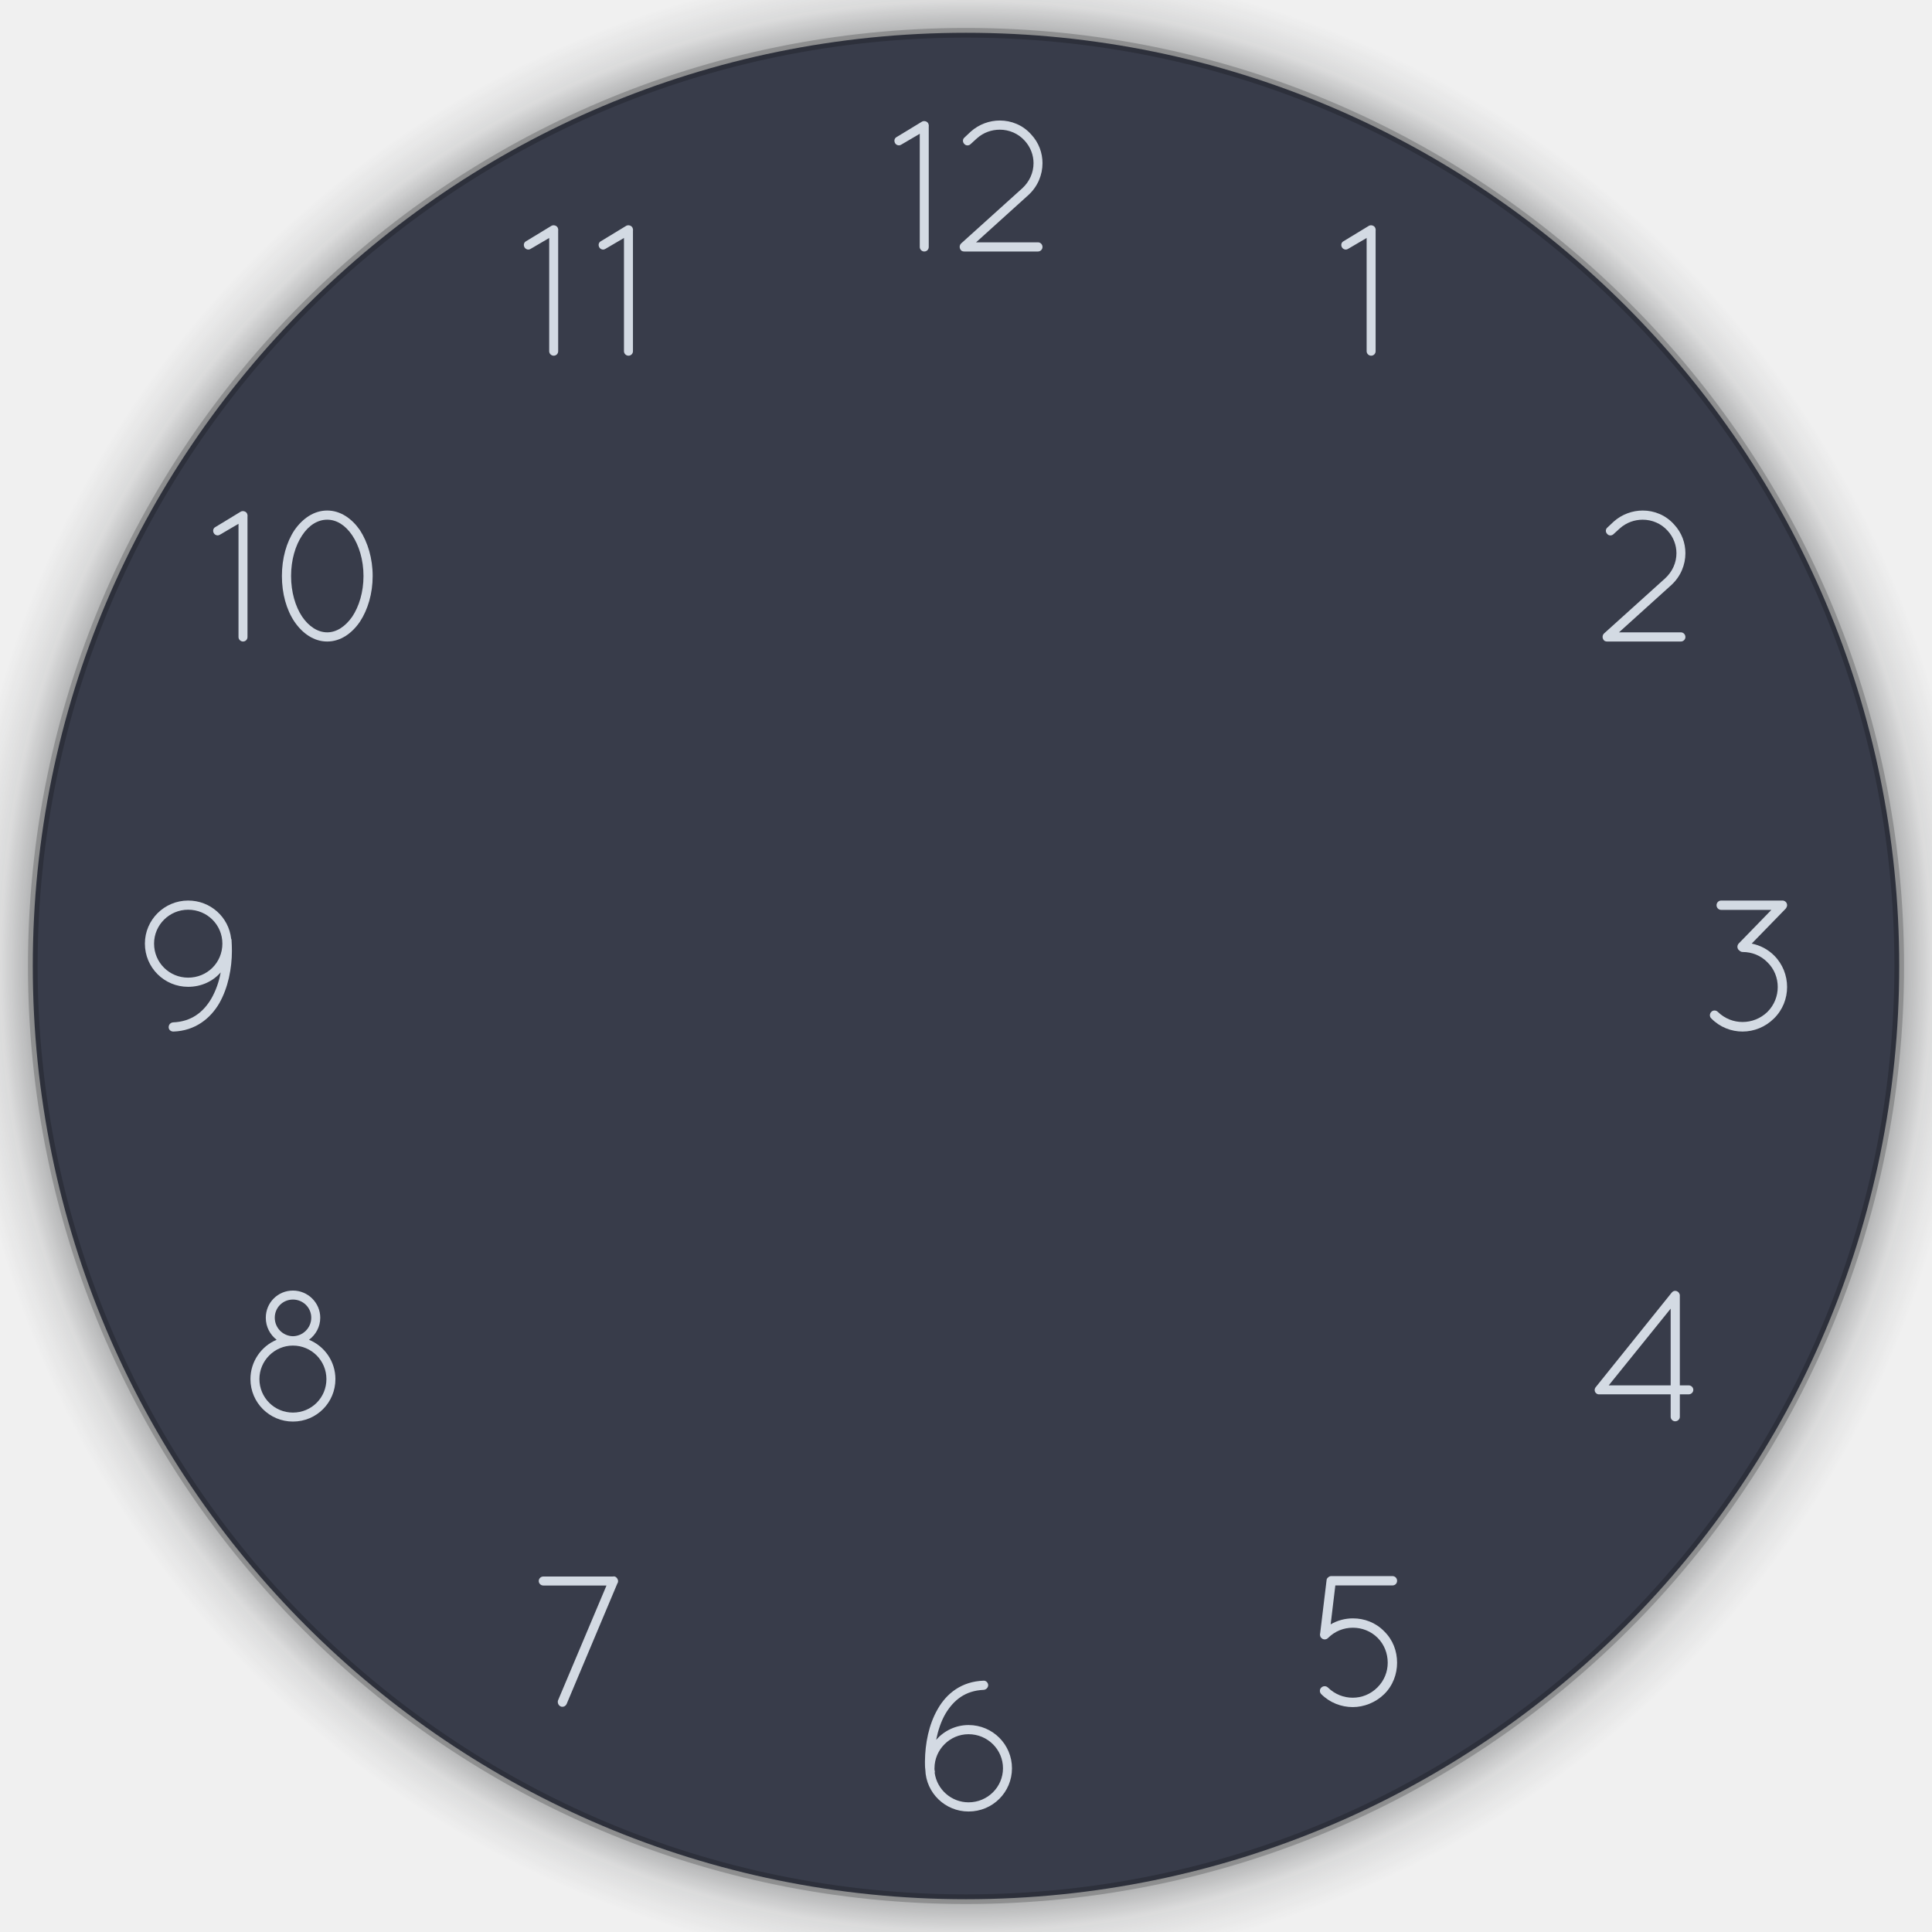
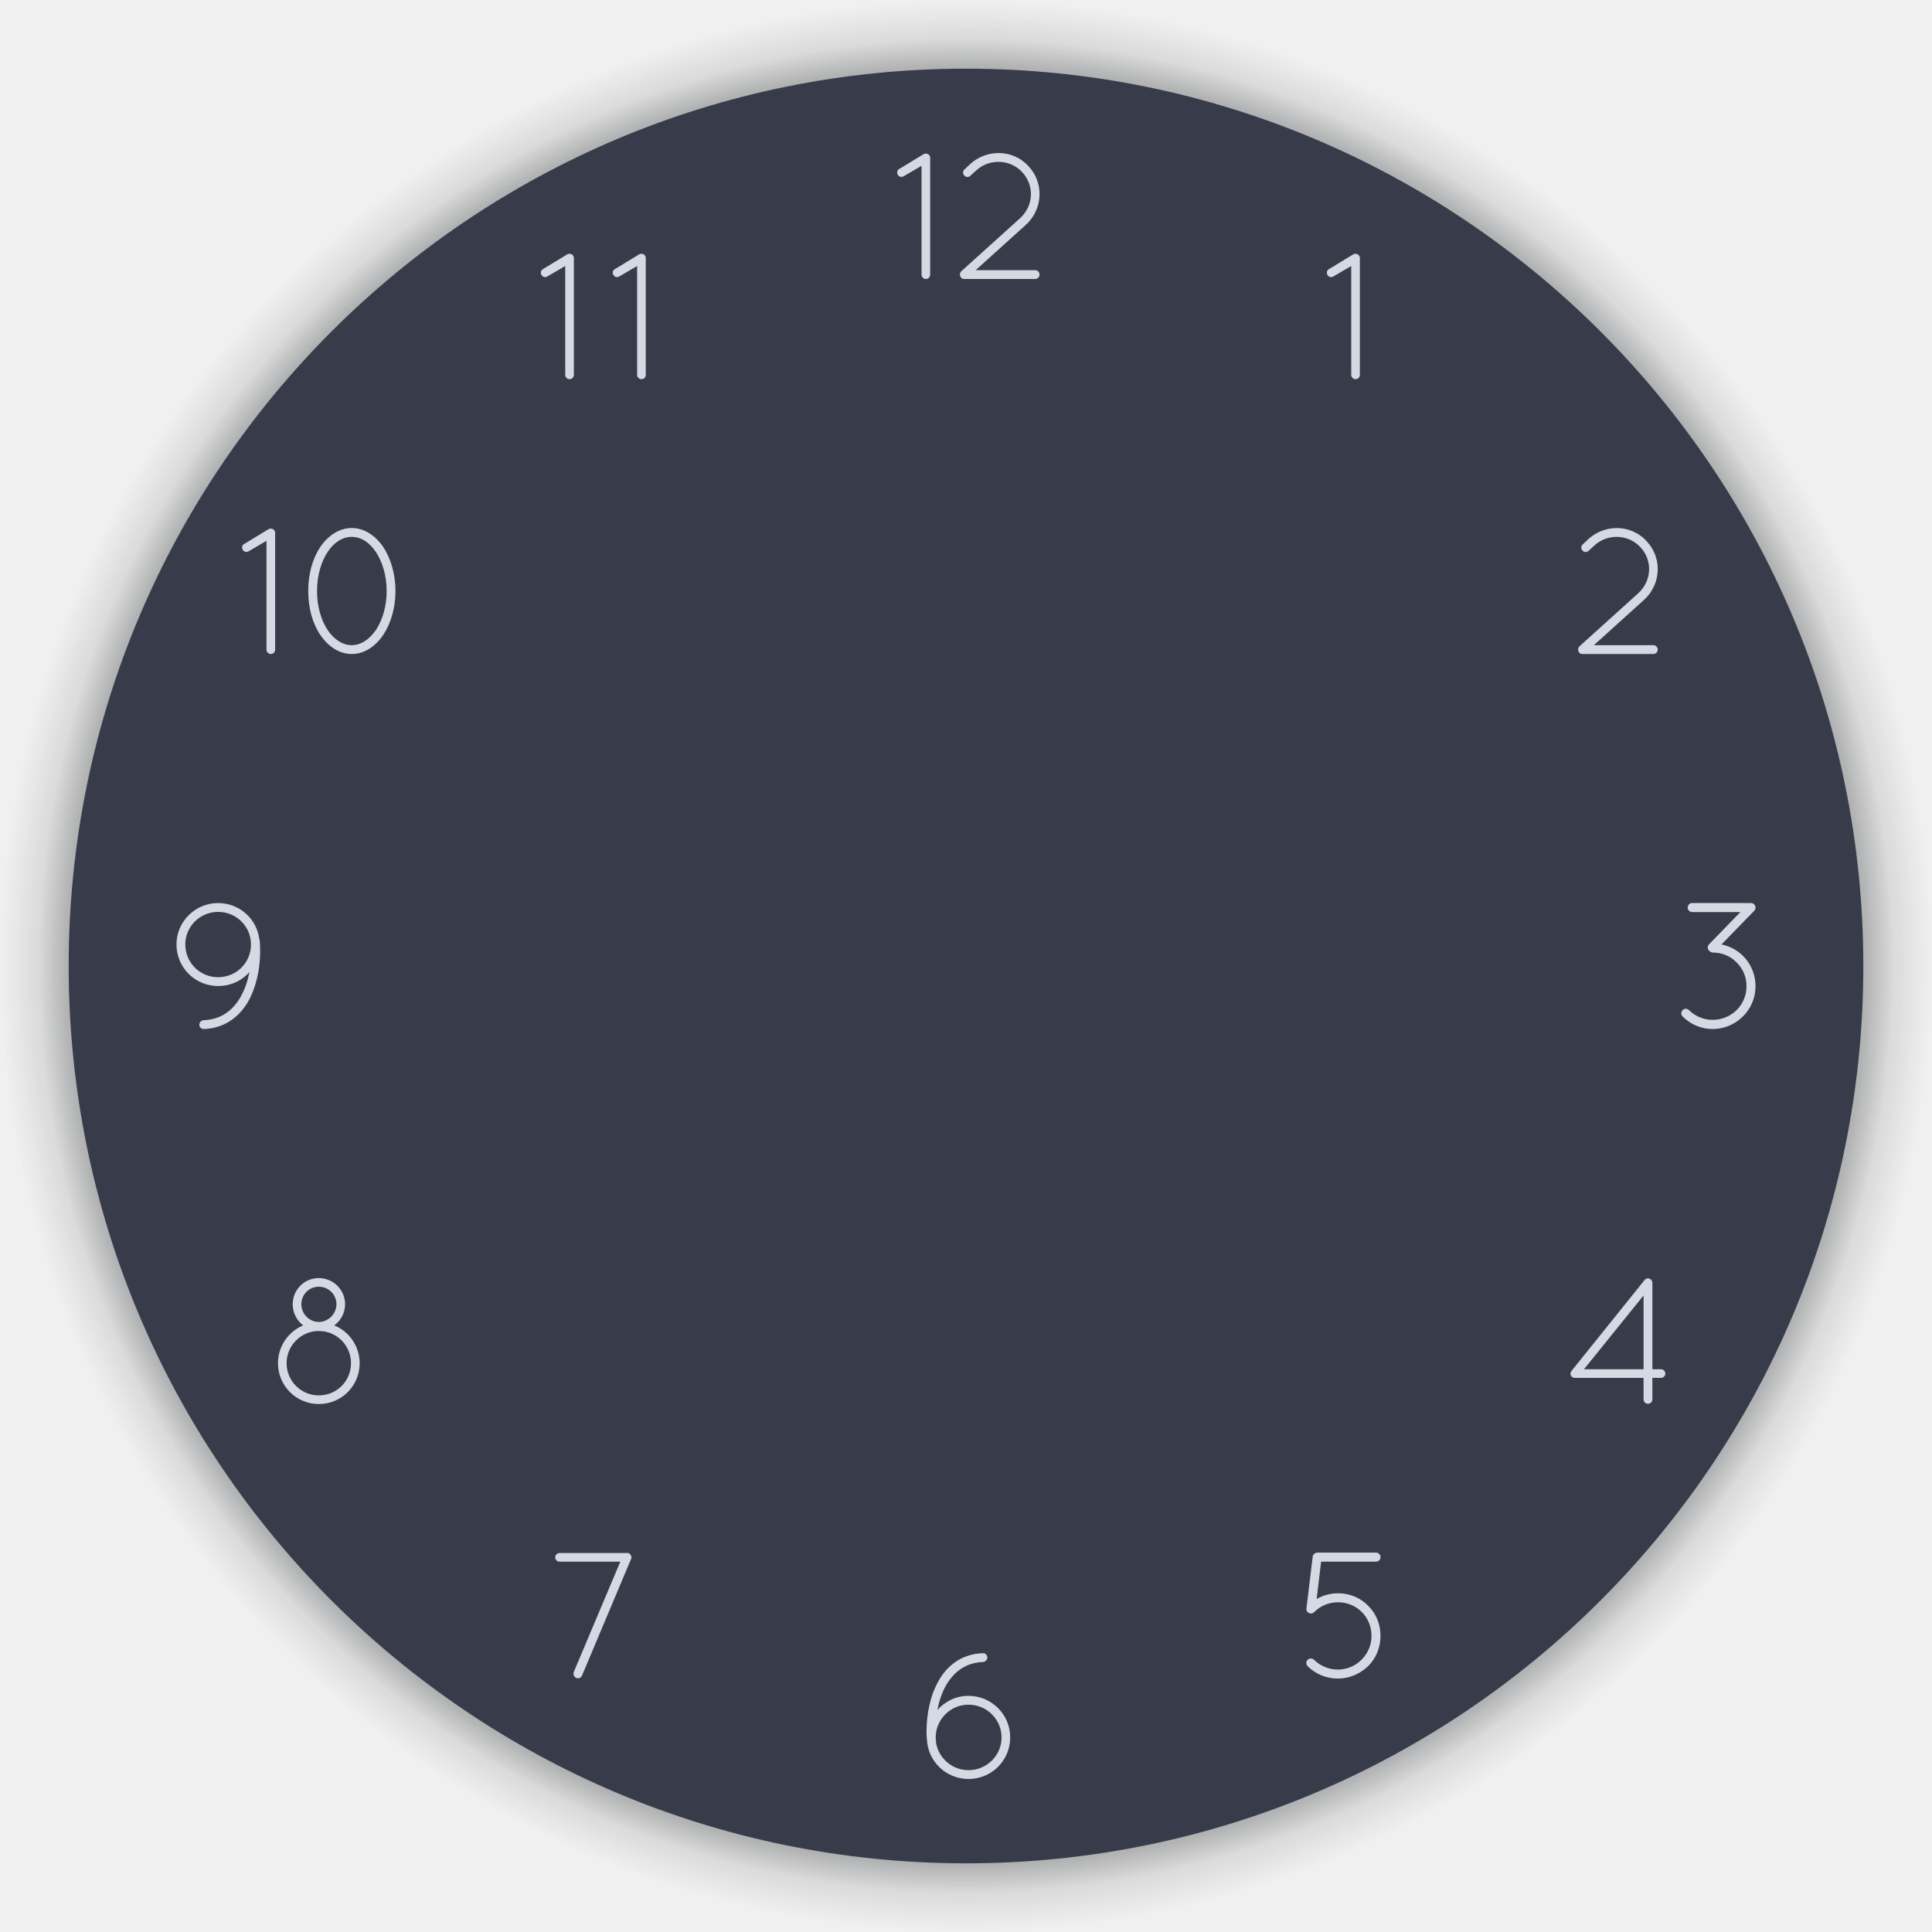
- <svg xmlns="http://www.w3.org/2000/svg" xmlns:xlink="http://www.w3.org/1999/xlink" id="svg2" width="200" height="200" version="1">
+ <svg xmlns="http://www.w3.org/2000/svg" xmlns:xlink="http://www.w3.org/1999/xlink" id="svg2" width="208" height="208" version="1">
  <defs id="defs5">
    <style id="current-color-scheme" type="text/css">
   .ColorScheme-Text { color:#d3dae3; } .ColorScheme-Highlight { color:#5294e2; } .ColorScheme-Background { color:#383c4a; }
  </style>
    <linearGradient id="linearGradient4011">
-       <stop id="stop4013" style="stop-color:#232629;stop-opacity:1;" offset="0" />
-       <stop id="stop4019" style="stop-color:#232629;stop-opacity:0.523;" offset=".9" />
-       <stop id="stop4021" style="stop-color:#232629;stop-opacity:0.107;" offset=".96" />
-       <stop id="stop4015" style="stop-color:#232629;stop-opacity:0;" offset="1" />
+       <stop id="stop4013" offset="0" style="stop-color:#232629;stop-opacity:1" />
+       <stop id="stop4019" offset=".9" style="stop-color:#232629;stop-opacity:0.523" />
+       <stop id="stop4021" offset=".96" style="stop-color:#232629;stop-opacity:0.107" />
+       <stop id="stop4015" offset="1" style="stop-color:#232629;stop-opacity:0" />
    </linearGradient>
    <radialGradient id="radialGradient4671" cx="1255.872" cy="382.729" r="96.606" fx="1255.872" fy="382.729" gradientTransform="matrix(1.076543,0,0,1.076543,-1252,-312.0245)" gradientUnits="userSpaceOnUse" xlink:href="#linearGradient4011" />
  </defs>
-   <g id="ClockFace">
-     <circle id="path4329" style="fill:url(#radialGradient4671);fill-opacity:1;stroke:none" cx="100" cy="100" r="104" />
-     <circle id="path5099" style="opacity:1;fill:currentColor;fill-opacity:1;stroke:none" class="ColorScheme-Background" cx="100" cy="100" r="96.606" />
-     <circle id="path5627" style="fill:none;stroke:#000000;stroke-opacity:0.2" cx="100.001" cy="99.999" r="96.606" />
-     <g id="g4372" style="fill:#ffffff;fill-opacity:1;opacity:1">
-       <path id="path4338" style="font-style:normal;font-variant:normal;font-weight:normal;font-stretch:normal;font-size:medium;line-height:125%;font-family:Quicksand;-inkscape-font-specification:'Quicksand, Normal';text-align:start;letter-spacing:0px;word-spacing:0px;writing-mode:lr-tb;text-anchor:start;opacity:1;fill:currentColor;fill-opacity:1;stroke:none;stroke-width:1px;stroke-linecap:butt;stroke-linejoin:miter;stroke-opacity:1" class="ColorScheme-Text" d="m 166.027,66.274 c 0.077,0.097 0.213,0.136 0.349,0.136 l 0.077,0 7.555,0 c 0.252,0 0.465,-0.213 0.465,-0.465 0,-0.271 -0.213,-0.484 -0.465,-0.484 l -6.412,0 5.424,-4.901 c 0.969,-0.891 1.453,-2.092 1.453,-3.293 0,-1.046 -0.368,-2.112 -1.162,-2.964 -0.872,-0.988 -2.073,-1.453 -3.255,-1.453 -1.066,0 -2.15,0.387 -3.003,1.143 l -0.659,0.62 c -0.194,0.155 -0.213,0.465 -0.019,0.659 0.155,0.194 0.465,0.213 0.659,0.019 l 0.659,-0.601 c 0.678,-0.601 1.511,-0.891 2.364,-0.891 0.949,0 1.899,0.387 2.577,1.143 0.601,0.659 0.911,1.492 0.911,2.325 0,0.969 -0.407,1.899 -1.162,2.596 l -6.335,5.715 c -0.194,0.194 -0.194,0.484 -0.019,0.697 z" />
-       <path id="path4340" style="font-style:normal;font-variant:normal;font-weight:normal;font-stretch:normal;font-size:medium;line-height:125%;font-family:Quicksand;-inkscape-font-specification:'Quicksand, Normal';text-align:start;letter-spacing:0px;word-spacing:0px;writing-mode:lr-tb;text-anchor:start;opacity:1;fill:currentColor;fill-opacity:1;stroke:none;stroke-width:1px;stroke-linecap:butt;stroke-linejoin:miter;stroke-opacity:1" class="ColorScheme-Text" d="m 184.942,93.921 c 0.039,-0.058 0.058,-0.136 0.058,-0.213 0,-0.271 -0.213,-0.484 -0.484,-0.484 l -6.335,0 c -0.271,0 -0.484,0.213 -0.484,0.484 0,0.271 0.213,0.484 0.484,0.484 l 5.192,0 -3.371,3.468 c -0.194,0.194 -0.194,0.504 0,0.697 0,0 0.019,0 0.019,0 0.097,0.116 0.232,0.194 0.387,0.194 0.93,0 1.86,0.349 2.557,1.066 0.717,0.697 1.066,1.627 1.066,2.557 0,0.93 -0.349,1.86 -1.066,2.577 -0.717,0.697 -1.647,1.046 -2.577,1.046 -0.93,0 -1.84,-0.349 -2.557,-1.046 -0.194,-0.194 -0.504,-0.194 -0.678,0 -0.194,0.194 -0.194,0.504 0,0.678 0.891,0.911 2.073,1.356 3.235,1.356 0,0 0,0 0,0 1.182,0 2.363,-0.465 3.255,-1.356 0.911,-0.891 1.356,-2.073 1.356,-3.255 0,-1.182 -0.446,-2.364 -1.337,-3.255 -0.659,-0.659 -1.472,-1.066 -2.325,-1.24 l 3.507,-3.603 c 0.039,-0.039 0.077,-0.097 0.097,-0.155 z" />
-       <path id="path4342" style="font-style:normal;font-variant:normal;font-weight:normal;font-stretch:normal;font-size:medium;line-height:125%;font-family:Quicksand;-inkscape-font-specification:'Quicksand, Normal';text-align:start;letter-spacing:0px;word-spacing:0px;writing-mode:lr-tb;text-anchor:start;opacity:1;fill:currentColor;fill-opacity:1;stroke:none;stroke-width:1px;stroke-linecap:butt;stroke-linejoin:miter;stroke-opacity:1" class="ColorScheme-Text" d="m 172.947,146.667 c 0,0.252 0.213,0.465 0.465,0.465 0.271,0 0.484,-0.213 0.484,-0.465 l 0,-2.325 0.911,0 c 0.271,0 0.484,-0.213 0.484,-0.465 0,-0.252 -0.213,-0.465 -0.484,-0.465 l -0.911,0 0,-9.299 0,-0.058 c 0,-0.019 -0.019,-0.039 -0.019,-0.077 -0.039,-0.077 -0.077,-0.174 -0.155,-0.232 -0.213,-0.174 -0.484,-0.155 -0.659,0.058 l -0.019,0.019 -7.846,9.764 c -0.174,0.194 -0.155,0.504 0.058,0.659 0.077,0.077 0.194,0.097 0.291,0.097 l 0.039,0 0.019,0 7.342,0 0,2.325 z m -6.412,-3.255 6.412,-7.943 0,7.943 -6.412,0 z" />
-       <path id="path4344" style="font-style:normal;font-variant:normal;font-weight:normal;font-stretch:normal;font-size:medium;line-height:125%;font-family:Quicksand;-inkscape-font-specification:'Quicksand, Normal';text-align:start;letter-spacing:0px;word-spacing:0px;writing-mode:lr-tb;text-anchor:start;opacity:1;fill:currentColor;fill-opacity:1;stroke:none;stroke-width:1px;stroke-linecap:butt;stroke-linejoin:miter;stroke-opacity:1" class="ColorScheme-Text" d="m 140.034,176.717 c 1.162,0 2.363,-0.465 3.255,-1.337 0.911,-0.891 1.337,-2.092 1.337,-3.255 0,-1.201 -0.426,-2.364 -1.337,-3.255 -0.891,-0.911 -2.054,-1.337 -3.235,-1.337 -0.814,0 -1.608,0.213 -2.305,0.62 l 0.484,-4.03 5.909,0 c 0.271,0 0.484,-0.194 0.484,-0.484 0,-0.271 -0.213,-0.484 -0.484,-0.484 l -6.316,0 c -0.116,0 -0.232,0.039 -0.31,0.116 -0.116,0.077 -0.194,0.194 -0.194,0.349 l -0.659,5.463 c 0,0.039 -0.019,0.077 -0.019,0.097 0,0.058 0,0.116 0.019,0.155 0,0.019 0,0.039 0.019,0.058 l 0,0.019 c 0.019,0.058 0.058,0.116 0.116,0.155 0.174,0.194 0.484,0.194 0.678,0 0.717,-0.717 1.627,-1.066 2.577,-1.066 0.93,0 1.86,0.349 2.557,1.046 0.697,0.697 1.046,1.627 1.046,2.577 0,0.93 -0.349,1.84 -1.066,2.557 -0.717,0.717 -1.627,1.066 -2.557,1.066 -0.93,0 -1.84,-0.349 -2.557,-1.046 -0.194,-0.194 -0.504,-0.194 -0.697,0 -0.194,0.174 -0.194,0.484 0,0.678 0.891,0.891 2.073,1.337 3.255,1.337 z" />
-       <path id="path4346" style="font-style:normal;font-variant:normal;font-weight:normal;font-stretch:normal;font-size:medium;line-height:125%;font-family:Quicksand;-inkscape-font-specification:'Quicksand, Normal';text-align:start;letter-spacing:0px;word-spacing:0px;writing-mode:lr-tb;text-anchor:start;opacity:1;fill:currentColor;fill-opacity:1;stroke:none;stroke-width:1px;stroke-linecap:butt;stroke-linejoin:miter;stroke-opacity:1" class="ColorScheme-Text" d="m 95.75,182.315 c 0,0.31 0,0.601 0.039,0.891 0.077,2.402 2.054,4.32 4.475,4.32 2.499,0 4.495,-1.995 4.495,-4.475 0,-2.46 -1.995,-4.475 -4.495,-4.475 -1.337,0 -2.538,0.601 -3.352,1.53 0.194,-0.969 0.504,-1.918 0.969,-2.712 0.852,-1.414 2.054,-2.383 3.952,-2.46 0.252,-0.019 0.465,-0.232 0.465,-0.504 -0.019,-0.252 -0.232,-0.465 -0.484,-0.446 -2.247,0.077 -3.816,1.298 -4.746,2.945 -0.93,1.608 -1.298,3.584 -1.317,5.386 z m 0.988,0.736 c 0,-1.937 1.589,-3.526 3.526,-3.526 1.976,0 3.565,1.589 3.565,3.526 0,1.937 -1.589,3.526 -3.565,3.526 -1.782,0 -3.274,-1.337 -3.507,-3.061 0.019,-0.039 0.019,-0.078 0.019,-0.136 -0.019,-0.078 -0.039,-0.155 -0.039,-0.252 l 0,-0.077 z" />
-       <path id="path4348" style="font-style:normal;font-variant:normal;font-weight:normal;font-stretch:normal;font-size:medium;line-height:125%;font-family:Quicksand;-inkscape-font-specification:'Quicksand, Normal';text-align:start;letter-spacing:0px;word-spacing:0px;writing-mode:lr-tb;text-anchor:start;opacity:1;fill:currentColor;fill-opacity:1;stroke:none;stroke-width:1px;stroke-linecap:butt;stroke-linejoin:miter;stroke-opacity:1" class="ColorScheme-Text" d="m 58.039,176.646 c 0.077,0.039 0.116,0.039 0.194,0.039 0.174,0 0.349,-0.116 0.426,-0.291 l 5.25,-12.476 c 0.058,-0.077 0.077,-0.155 0.077,-0.252 0,-0.058 -0.019,-0.097 -0.039,-0.155 -0.039,-0.116 -0.136,-0.232 -0.252,-0.291 -0.097,-0.039 -0.194,-0.039 -0.291,-0.019 l -7.168,0 c -0.252,0 -0.465,0.213 -0.465,0.465 0,0.252 0.213,0.465 0.465,0.465 l 6.548,0 -5.018,11.895 c -0.077,0.233 0.039,0.523 0.271,0.62 z" />
-       <path id="path4350" style="font-style:normal;font-variant:normal;font-weight:normal;font-stretch:normal;font-size:medium;line-height:125%;font-family:Quicksand;-inkscape-font-specification:'Quicksand, Normal';text-align:start;letter-spacing:0px;word-spacing:0px;writing-mode:lr-tb;text-anchor:start;opacity:1;fill:currentColor;fill-opacity:1;stroke:none;stroke-width:1px;stroke-linecap:butt;stroke-linejoin:miter;stroke-opacity:1" class="ColorScheme-Text" d="m 27.514,136.408 c 0,0.949 0.446,1.763 1.124,2.286 -1.589,0.659 -2.712,2.247 -2.712,4.068 0,2.441 1.976,4.398 4.398,4.398 2.441,0 4.398,-1.957 4.398,-4.398 0,-1.821 -1.124,-3.41 -2.732,-4.068 0.697,-0.523 1.162,-1.337 1.162,-2.286 0,-1.55 -1.279,-2.809 -2.828,-2.809 -1.569,0 -2.809,1.259 -2.809,2.809 z m -0.659,6.354 c 0,-1.899 1.55,-3.468 3.468,-3.468 1.937,0 3.468,1.569 3.468,3.468 0,1.918 -1.53,3.468 -3.468,3.468 -1.918,0 -3.468,-1.55 -3.468,-3.468 z m 1.589,-6.354 c 0,-1.046 0.833,-1.879 1.879,-1.879 1.046,0 1.899,0.833 1.899,1.879 0,1.046 -0.852,1.899 -1.899,1.918 -1.046,-0.019 -1.879,-0.872 -1.879,-1.918 z" />
-       <path id="path4352" style="font-style:normal;font-variant:normal;font-weight:normal;font-stretch:normal;font-size:medium;line-height:125%;font-family:Quicksand;-inkscape-font-specification:'Quicksand, Normal';text-align:start;letter-spacing:0px;word-spacing:0px;writing-mode:lr-tb;text-anchor:start;opacity:1;fill:currentColor;fill-opacity:1;stroke:none;stroke-width:1px;stroke-linecap:butt;stroke-linejoin:miter;stroke-opacity:1" class="ColorScheme-Text" d="m 15,97.68 c 0,2.499 2.015,4.475 4.475,4.475 1.356,0 2.557,-0.562 3.371,-1.492 -0.174,0.969 -0.504,1.899 -0.969,2.712 -0.833,1.414 -2.073,2.383 -3.952,2.46 -0.271,0.019 -0.465,0.232 -0.465,0.504 0,0.252 0.213,0.446 0.484,0.446 l 0.019,0 c 2.228,-0.077 3.816,-1.337 4.746,-2.945 0.911,-1.608 1.298,-3.603 1.298,-5.405 0,-0.407 -0.019,-0.794 -0.039,-1.162 -0.019,-0.039 -0.019,-0.058 -0.039,-0.097 C 23.679,94.948 21.8,93.224 19.475,93.224 17.015,93.224 15,95.219 15,97.68 Z m 4.475,3.526 c -1.937,0 -3.526,-1.55 -3.526,-3.526 0,-1.937 1.589,-3.507 3.526,-3.507 1.976,0 3.545,1.569 3.545,3.507 0,1.976 -1.569,3.526 -3.545,3.526 z" />
-       <path id="path4354" style="font-style:normal;font-variant:normal;font-weight:normal;font-stretch:normal;font-size:medium;line-height:125%;font-family:Quicksand;-inkscape-font-specification:'Quicksand, Normal';text-align:start;letter-spacing:0px;word-spacing:0px;writing-mode:lr-tb;text-anchor:start;opacity:1;fill:currentColor;fill-opacity:1;stroke:none;stroke-width:1px;stroke-linecap:butt;stroke-linejoin:miter;stroke-opacity:1" class="ColorScheme-Text" d="m 24.69,65.945 c 0,0.252 0.213,0.465 0.465,0.465 0.271,0 0.465,-0.213 0.465,-0.465 l 0,-12.457 c 0.019,-0.116 0,-0.232 -0.058,-0.349 -0.116,-0.213 -0.426,-0.291 -0.639,-0.174 L 22.307,54.554 c -0.232,0.116 -0.31,0.387 -0.174,0.639 0.077,0.136 0.232,0.232 0.407,0.232 0.077,0 0.174,-0.039 0.232,-0.077 l 1.918,-1.124 0,11.721 z" />
-       <path id="path4356" style="font-style:normal;font-variant:normal;font-weight:normal;font-stretch:normal;font-size:medium;line-height:125%;font-family:Quicksand;-inkscape-font-specification:'Quicksand, Normal';text-align:start;letter-spacing:0px;word-spacing:0px;writing-mode:lr-tb;text-anchor:start;opacity:1;fill:currentColor;fill-opacity:1;stroke:none;stroke-width:1px;stroke-linecap:butt;stroke-linejoin:miter;stroke-opacity:1" class="ColorScheme-Text" d="m 30.481,64.356 c 0.833,1.22 2.015,2.054 3.39,2.054 1.375,0 2.557,-0.833 3.39,-2.054 0.814,-1.24 1.317,-2.906 1.317,-4.727 0,-1.821 -0.504,-3.487 -1.317,-4.746 -0.833,-1.201 -2.015,-2.034 -3.39,-2.034 -1.375,0 -2.557,0.833 -3.39,2.034 -0.833,1.259 -1.298,2.925 -1.298,4.746 0,1.821 0.465,3.487 1.298,4.727 z m 0.794,-8.931 c 0.697,-1.066 1.627,-1.627 2.596,-1.627 0,0 0,0 0,0 0.969,0 1.879,0.562 2.596,1.627 0.697,1.046 1.162,2.538 1.162,4.204 0,1.666 -0.465,3.158 -1.162,4.204 -0.717,1.027 -1.627,1.627 -2.596,1.627 -0.969,0 -1.899,-0.601 -2.596,-1.627 -0.697,-1.046 -1.143,-2.538 -1.143,-4.204 0,-1.666 0.446,-3.158 1.143,-4.204 z" />
-       <path id="path4358" style="font-style:normal;font-variant:normal;font-weight:normal;font-stretch:normal;font-size:medium;line-height:125%;font-family:Quicksand;-inkscape-font-specification:'Quicksand, Normal';text-align:start;letter-spacing:0px;word-spacing:0px;writing-mode:lr-tb;text-anchor:start;opacity:1;fill:currentColor;fill-opacity:1;stroke:none;stroke-width:1px;stroke-linecap:butt;stroke-linejoin:miter;stroke-opacity:1" class="ColorScheme-Text" d="m 56.852,36.357 c 0,0.252 0.213,0.465 0.465,0.465 0.271,0 0.465,-0.213 0.465,-0.465 l 0,-12.457 c 0.019,-0.116 0,-0.232 -0.058,-0.349 -0.116,-0.213 -0.426,-0.291 -0.639,-0.174 l -2.615,1.589 c -0.232,0.116 -0.31,0.387 -0.174,0.639 0.077,0.136 0.232,0.232 0.407,0.232 0.077,0 0.174,-0.039 0.232,-0.077 l 1.918,-1.124 0,11.721 z" />
-       <path id="path4360" style="font-style:normal;font-variant:normal;font-weight:normal;font-stretch:normal;font-size:medium;line-height:125%;font-family:Quicksand;-inkscape-font-specification:'Quicksand, Normal';text-align:start;letter-spacing:0px;word-spacing:0px;writing-mode:lr-tb;text-anchor:start;opacity:1;fill:currentColor;fill-opacity:1;stroke:none;stroke-width:1px;stroke-linecap:butt;stroke-linejoin:miter;stroke-opacity:1" class="ColorScheme-Text" d="m 64.593,36.357 c 0,0.252 0.213,0.465 0.465,0.465 0.271,0 0.465,-0.213 0.465,-0.465 l 0,-12.457 c 0.019,-0.116 0,-0.232 -0.058,-0.349 -0.116,-0.213 -0.426,-0.291 -0.639,-0.174 l -2.615,1.589 c -0.232,0.116 -0.31,0.387 -0.174,0.639 0.077,0.136 0.232,0.232 0.407,0.232 0.077,0 0.174,-0.039 0.232,-0.077 l 1.918,-1.124 0,11.721 z" />
-       <path id="path4362" style="font-style:normal;font-variant:normal;font-weight:normal;font-stretch:normal;font-size:medium;line-height:125%;font-family:Quicksand;-inkscape-font-specification:'Quicksand, Normal';text-align:start;letter-spacing:0px;word-spacing:0px;writing-mode:lr-tb;text-anchor:start;opacity:1;fill:currentColor;fill-opacity:1;stroke:none;stroke-width:1px;stroke-linecap:butt;stroke-linejoin:miter;stroke-opacity:1" class="ColorScheme-Text" d="m 95.213,25.57 c 0,0.252 0.213,0.465 0.465,0.465 0.271,0 0.465,-0.213 0.465,-0.465 l 0,-12.457 c 0.019,-0.116 0,-0.232 -0.058,-0.349 -0.116,-0.213 -0.426,-0.291 -0.639,-0.174 l -2.615,1.589 c -0.232,0.116 -0.31,0.387 -0.174,0.639 0.077,0.136 0.232,0.232 0.407,0.232 0.077,0 0.174,-0.039 0.232,-0.077 l 1.918,-1.124 0,11.721 z" />
-       <path id="path4364" style="font-style:normal;font-variant:normal;font-weight:normal;font-stretch:normal;font-size:medium;line-height:125%;font-family:Quicksand;-inkscape-font-specification:'Quicksand, Normal';text-align:start;letter-spacing:0px;word-spacing:0px;writing-mode:lr-tb;text-anchor:start;opacity:1;fill:currentColor;fill-opacity:1;stroke:none;stroke-width:1px;stroke-linecap:butt;stroke-linejoin:miter;stroke-opacity:1" class="ColorScheme-Text" d="m 99.473,25.899 c 0.077,0.097 0.213,0.136 0.349,0.136 l 0.077,0 7.555,0 c 0.252,0 0.465,-0.213 0.465,-0.465 0,-0.271 -0.213,-0.484 -0.465,-0.484 l -6.412,0 5.424,-4.901 c 0.969,-0.891 1.453,-2.092 1.453,-3.293 0,-1.046 -0.368,-2.112 -1.162,-2.964 -0.872,-0.988 -2.073,-1.453 -3.255,-1.453 -1.066,0 -2.15,0.387 -3.003,1.143 l -0.659,0.62 c -0.194,0.155 -0.213,0.465 -0.019,0.659 0.155,0.194 0.465,0.213 0.659,0.019 l 0.659,-0.601 c 0.678,-0.601 1.511,-0.891 2.364,-0.891 0.949,0 1.899,0.387 2.577,1.143 0.601,0.659 0.911,1.492 0.911,2.325 0,0.969 -0.407,1.899 -1.162,2.596 l -6.335,5.715 c -0.194,0.194 -0.194,0.484 -0.019,0.697 z" />
-       <path id="path4336" style="font-style:normal;font-variant:normal;font-weight:normal;font-stretch:normal;font-size:medium;line-height:125%;font-family:Quicksand;-inkscape-font-specification:'Quicksand, Normal';text-align:start;letter-spacing:0px;word-spacing:0px;writing-mode:lr-tb;text-anchor:start;opacity:1;fill:currentColor;fill-opacity:1;stroke:none;stroke-width:1px;stroke-linecap:butt;stroke-linejoin:miter;stroke-opacity:1" class="ColorScheme-Text" d="m 141.473,36.357 c 0,0.252 0.213,0.465 0.465,0.465 0.271,0 0.465,-0.213 0.465,-0.465 l 0,-12.457 c 0.019,-0.116 0,-0.232 -0.058,-0.349 -0.116,-0.213 -0.426,-0.291 -0.639,-0.174 l -2.615,1.589 c -0.232,0.116 -0.31,0.387 -0.174,0.639 0.077,0.136 0.232,0.232 0.407,0.232 0.077,0 0.174,-0.039 0.232,-0.077 l 1.918,-1.124 0,11.721 z" />
+   <g id="ClockFace" transform="translate(4,4)">
+     <circle id="path4329" cx="100" cy="100" r="104" style="fill:url(#radialGradient4671);fill-opacity:1;stroke:none" />
+     <circle id="path5099" class="ColorScheme-Background" cx="100" cy="100" r="96.606" style="opacity:1;fill:currentColor;fill-opacity:1;stroke:none" />
+     <g id="g4372" style="opacity:1;fill:#ffffff;fill-opacity:1">
+       <path id="path4338" class="ColorScheme-Text" d="m 166.027,66.274 c 0.077,0.097 0.213,0.136 0.349,0.136 l 0.077,0 7.555,0 c 0.252,0 0.465,-0.213 0.465,-0.465 0,-0.271 -0.213,-0.484 -0.465,-0.484 l -6.412,0 5.424,-4.901 c 0.969,-0.891 1.453,-2.092 1.453,-3.293 0,-1.046 -0.368,-2.112 -1.162,-2.964 -0.872,-0.988 -2.073,-1.453 -3.255,-1.453 -1.066,0 -2.15,0.387 -3.003,1.143 l -0.659,0.62 c -0.194,0.155 -0.213,0.465 -0.019,0.659 0.155,0.194 0.465,0.213 0.659,0.019 l 0.659,-0.601 c 0.678,-0.601 1.511,-0.891 2.364,-0.891 0.949,0 1.899,0.387 2.577,1.143 0.601,0.659 0.911,1.492 0.911,2.325 0,0.969 -0.407,1.899 -1.162,2.596 l -6.335,5.715 c -0.194,0.194 -0.194,0.484 -0.019,0.697 z" style="fill:currentColor" />
+       <path id="path4340" class="ColorScheme-Text" d="m 184.942,93.921 c 0.039,-0.058 0.058,-0.136 0.058,-0.213 0,-0.271 -0.213,-0.484 -0.484,-0.484 l -6.335,0 c -0.271,0 -0.484,0.213 -0.484,0.484 0,0.271 0.213,0.484 0.484,0.484 l 5.192,0 -3.371,3.468 c -0.194,0.194 -0.194,0.504 0,0.697 0,0 0.019,0 0.019,0 0.097,0.116 0.232,0.194 0.387,0.194 0.93,0 1.86,0.349 2.557,1.066 0.717,0.697 1.066,1.627 1.066,2.557 0,0.93 -0.349,1.86 -1.066,2.577 -0.717,0.697 -1.647,1.046 -2.577,1.046 -0.93,0 -1.84,-0.349 -2.557,-1.046 -0.194,-0.194 -0.504,-0.194 -0.678,0 -0.194,0.194 -0.194,0.504 0,0.678 0.891,0.911 2.073,1.356 3.235,1.356 0,0 0,0 0,0 1.182,0 2.363,-0.465 3.255,-1.356 0.911,-0.891 1.356,-2.073 1.356,-3.255 0,-1.182 -0.446,-2.364 -1.337,-3.255 -0.659,-0.659 -1.472,-1.066 -2.325,-1.24 l 3.507,-3.603 c 0.039,-0.039 0.077,-0.097 0.097,-0.155 z" style="fill:currentColor" />
+       <path id="path4342" class="ColorScheme-Text" d="m 172.947,146.667 c 0,0.252 0.213,0.465 0.465,0.465 0.271,0 0.484,-0.213 0.484,-0.465 l 0,-2.325 0.911,0 c 0.271,0 0.484,-0.213 0.484,-0.465 0,-0.252 -0.213,-0.465 -0.484,-0.465 l -0.911,0 0,-9.299 0,-0.058 c 0,-0.019 -0.019,-0.039 -0.019,-0.077 -0.039,-0.077 -0.077,-0.174 -0.155,-0.232 -0.213,-0.174 -0.484,-0.155 -0.659,0.058 l -0.019,0.019 -7.846,9.764 c -0.174,0.194 -0.155,0.504 0.058,0.659 0.077,0.077 0.194,0.097 0.291,0.097 l 0.039,0 0.019,0 7.342,0 0,2.325 z m -6.412,-3.255 6.412,-7.943 0,7.943 -6.412,0 z" style="fill:currentColor" />
+       <path id="path4344" class="ColorScheme-Text" d="m 140.034,176.717 c 1.162,0 2.363,-0.465 3.255,-1.337 0.911,-0.891 1.337,-2.092 1.337,-3.255 0,-1.201 -0.426,-2.364 -1.337,-3.255 -0.891,-0.911 -2.054,-1.337 -3.235,-1.337 -0.814,0 -1.608,0.213 -2.305,0.62 l 0.484,-4.03 5.909,0 c 0.271,0 0.484,-0.194 0.484,-0.484 0,-0.271 -0.213,-0.484 -0.484,-0.484 l -6.316,0 c -0.116,0 -0.232,0.039 -0.31,0.116 -0.116,0.077 -0.194,0.194 -0.194,0.349 l -0.659,5.463 c 0,0.039 -0.019,0.077 -0.019,0.097 0,0.058 0,0.116 0.019,0.155 0,0.019 0,0.039 0.019,0.058 l 0,0.019 c 0.019,0.058 0.058,0.116 0.116,0.155 0.174,0.194 0.484,0.194 0.678,0 0.717,-0.717 1.627,-1.066 2.577,-1.066 0.93,0 1.86,0.349 2.557,1.046 0.697,0.697 1.046,1.627 1.046,2.577 0,0.93 -0.349,1.84 -1.066,2.557 -0.717,0.717 -1.627,1.066 -2.557,1.066 -0.93,0 -1.84,-0.349 -2.557,-1.046 -0.194,-0.194 -0.504,-0.194 -0.697,0 -0.194,0.174 -0.194,0.484 0,0.678 0.891,0.891 2.073,1.337 3.255,1.337 z" style="fill:currentColor" />
+       <path id="path4346" class="ColorScheme-Text" d="m 95.75,182.315 c 0,0.31 0,0.601 0.039,0.891 0.077,2.402 2.054,4.32 4.475,4.32 2.499,0 4.495,-1.995 4.495,-4.475 0,-2.46 -1.995,-4.475 -4.495,-4.475 -1.337,0 -2.538,0.601 -3.352,1.53 0.194,-0.969 0.504,-1.918 0.969,-2.712 0.852,-1.414 2.054,-2.383 3.952,-2.46 0.252,-0.019 0.465,-0.232 0.465,-0.504 -0.019,-0.252 -0.232,-0.465 -0.484,-0.446 -2.247,0.077 -3.816,1.298 -4.746,2.945 -0.93,1.608 -1.298,3.584 -1.317,5.386 z m 0.988,0.736 c 0,-1.937 1.589,-3.526 3.526,-3.526 1.976,0 3.565,1.589 3.565,3.526 0,1.937 -1.589,3.526 -3.565,3.526 -1.782,0 -3.274,-1.337 -3.507,-3.061 0.019,-0.039 0.019,-0.078 0.019,-0.136 -0.019,-0.078 -0.039,-0.155 -0.039,-0.252 l 0,-0.077 z" style="fill:currentColor" />
+       <path id="path4348" class="ColorScheme-Text" d="m 58.039,176.646 c 0.077,0.039 0.116,0.039 0.194,0.039 0.174,0 0.349,-0.116 0.426,-0.291 l 5.25,-12.476 c 0.058,-0.077 0.077,-0.155 0.077,-0.252 0,-0.058 -0.019,-0.097 -0.039,-0.155 -0.039,-0.116 -0.136,-0.232 -0.252,-0.291 -0.097,-0.039 -0.194,-0.039 -0.291,-0.019 l -7.168,0 c -0.252,0 -0.465,0.213 -0.465,0.465 0,0.252 0.213,0.465 0.465,0.465 l 6.548,0 -5.018,11.895 c -0.077,0.233 0.039,0.523 0.271,0.62 z" style="fill:currentColor" />
+       <path id="path4350" class="ColorScheme-Text" d="m 27.514,136.408 c 0,0.949 0.446,1.763 1.124,2.286 -1.589,0.659 -2.712,2.247 -2.712,4.068 0,2.441 1.976,4.398 4.398,4.398 2.441,0 4.398,-1.957 4.398,-4.398 0,-1.821 -1.124,-3.41 -2.732,-4.068 0.697,-0.523 1.162,-1.337 1.162,-2.286 0,-1.55 -1.279,-2.809 -2.828,-2.809 -1.569,0 -2.809,1.259 -2.809,2.809 z m -0.659,6.354 c 0,-1.899 1.55,-3.468 3.468,-3.468 1.937,0 3.468,1.569 3.468,3.468 0,1.918 -1.53,3.468 -3.468,3.468 -1.918,0 -3.468,-1.55 -3.468,-3.468 z m 1.589,-6.354 c 0,-1.046 0.833,-1.879 1.879,-1.879 1.046,0 1.899,0.833 1.899,1.879 0,1.046 -0.852,1.899 -1.899,1.918 -1.046,-0.019 -1.879,-0.872 -1.879,-1.918 z" style="fill:currentColor" />
+       <path id="path4352" class="ColorScheme-Text" d="m 15,97.68 c 0,2.499 2.015,4.475 4.475,4.475 1.356,0 2.557,-0.562 3.371,-1.492 -0.174,0.969 -0.504,1.899 -0.969,2.712 -0.833,1.414 -2.073,2.383 -3.952,2.46 -0.271,0.019 -0.465,0.232 -0.465,0.504 0,0.252 0.213,0.446 0.484,0.446 l 0.019,0 c 2.228,-0.077 3.816,-1.337 4.746,-2.945 0.911,-1.608 1.298,-3.603 1.298,-5.405 0,-0.407 -0.019,-0.794 -0.039,-1.162 -0.019,-0.039 -0.019,-0.058 -0.039,-0.097 -0.252,-2.228 -2.131,-3.952 -4.456,-3.952 C 17.015,93.224 15,95.219 15,97.68 Z m 4.475,3.526 c -1.937,0 -3.526,-1.55 -3.526,-3.526 0,-1.937 1.589,-3.507 3.526,-3.507 1.976,0 3.545,1.569 3.545,3.507 0,1.976 -1.569,3.526 -3.545,3.526 z" style="fill:currentColor" />
+       <path id="path4354" class="ColorScheme-Text" d="m 24.69,65.945 c 0,0.252 0.213,0.465 0.465,0.465 0.271,0 0.465,-0.213 0.465,-0.465 l 0,-12.457 c 0.019,-0.116 0,-0.232 -0.058,-0.349 -0.116,-0.213 -0.426,-0.291 -0.639,-0.174 L 22.307,54.554 c -0.232,0.116 -0.31,0.387 -0.174,0.639 0.077,0.136 0.232,0.232 0.407,0.232 0.077,0 0.174,-0.039 0.232,-0.077 l 1.918,-1.124 0,11.721 z" style="fill:currentColor" />
+       <path id="path4356" class="ColorScheme-Text" d="m 30.481,64.356 c 0.833,1.22 2.015,2.054 3.39,2.054 1.375,0 2.557,-0.833 3.39,-2.054 0.814,-1.24 1.317,-2.906 1.317,-4.727 0,-1.821 -0.504,-3.487 -1.317,-4.746 -0.833,-1.201 -2.015,-2.034 -3.39,-2.034 -1.375,0 -2.557,0.833 -3.39,2.034 -0.833,1.259 -1.298,2.925 -1.298,4.746 0,1.821 0.465,3.487 1.298,4.727 z m 0.794,-8.931 c 0.697,-1.066 1.627,-1.627 2.596,-1.627 0,0 0,0 0,0 0.969,0 1.879,0.562 2.596,1.627 0.697,1.046 1.162,2.538 1.162,4.204 0,1.666 -0.465,3.158 -1.162,4.204 -0.717,1.027 -1.627,1.627 -2.596,1.627 -0.969,0 -1.899,-0.601 -2.596,-1.627 -0.697,-1.046 -1.143,-2.538 -1.143,-4.204 0,-1.666 0.446,-3.158 1.143,-4.204 z" style="fill:currentColor" />
+       <path id="path4358" class="ColorScheme-Text" d="m 56.852,36.357 c 0,0.252 0.213,0.465 0.465,0.465 0.271,0 0.465,-0.213 0.465,-0.465 l 0,-12.457 c 0.019,-0.116 0,-0.232 -0.058,-0.349 -0.116,-0.213 -0.426,-0.291 -0.639,-0.174 l -2.615,1.589 c -0.232,0.116 -0.31,0.387 -0.174,0.639 0.077,0.136 0.232,0.232 0.407,0.232 0.077,0 0.174,-0.039 0.232,-0.077 l 1.918,-1.124 0,11.721 z" style="fill:currentColor" />
+       <path id="path4360" class="ColorScheme-Text" d="m 64.593,36.357 c 0,0.252 0.213,0.465 0.465,0.465 0.271,0 0.465,-0.213 0.465,-0.465 l 0,-12.457 c 0.019,-0.116 0,-0.232 -0.058,-0.349 -0.116,-0.213 -0.426,-0.291 -0.639,-0.174 l -2.615,1.589 c -0.232,0.116 -0.31,0.387 -0.174,0.639 0.077,0.136 0.232,0.232 0.407,0.232 0.077,0 0.174,-0.039 0.232,-0.077 l 1.918,-1.124 0,11.721 z" style="fill:currentColor" />
+       <path id="path4362" class="ColorScheme-Text" d="m 95.213,25.57 c 0,0.252 0.213,0.465 0.465,0.465 0.271,0 0.465,-0.213 0.465,-0.465 l 0,-12.457 c 0.019,-0.116 0,-0.232 -0.058,-0.349 -0.116,-0.213 -0.426,-0.291 -0.639,-0.174 l -2.615,1.589 c -0.232,0.116 -0.31,0.387 -0.174,0.639 0.077,0.136 0.232,0.232 0.407,0.232 0.077,0 0.174,-0.039 0.232,-0.077 l 1.918,-1.124 0,11.721 z" style="fill:currentColor" />
+       <path id="path4364" class="ColorScheme-Text" d="m 99.473,25.899 c 0.077,0.097 0.213,0.136 0.349,0.136 l 0.077,0 7.555,0 c 0.252,0 0.465,-0.213 0.465,-0.465 0,-0.271 -0.213,-0.484 -0.465,-0.484 l -6.412,0 5.424,-4.901 c 0.969,-0.891 1.453,-2.092 1.453,-3.293 0,-1.046 -0.368,-2.112 -1.162,-2.964 -0.872,-0.988 -2.073,-1.453 -3.255,-1.453 -1.066,0 -2.15,0.387 -3.003,1.143 l -0.659,0.62 c -0.194,0.155 -0.213,0.465 -0.019,0.659 0.155,0.194 0.465,0.213 0.659,0.019 l 0.659,-0.601 c 0.678,-0.601 1.511,-0.891 2.364,-0.891 0.949,0 1.899,0.387 2.577,1.143 0.601,0.659 0.911,1.492 0.911,2.325 0,0.969 -0.407,1.899 -1.162,2.596 l -6.335,5.715 c -0.194,0.194 -0.194,0.484 -0.019,0.697 z" style="fill:currentColor" />
+       <path id="path4336" class="ColorScheme-Text" d="m 141.473,36.357 c 0,0.252 0.213,0.465 0.465,0.465 0.271,0 0.465,-0.213 0.465,-0.465 l 0,-12.457 c 0.019,-0.116 0,-0.232 -0.058,-0.349 -0.116,-0.213 -0.426,-0.291 -0.639,-0.174 l -2.615,1.589 c -0.232,0.116 -0.31,0.387 -0.174,0.639 0.077,0.136 0.232,0.232 0.407,0.232 0.077,0 0.174,-0.039 0.232,-0.077 l 1.918,-1.124 0,11.721 z" style="fill:currentColor" />
    </g>
  </g>
-   <g id="HourHand" transform="matrix(-0.6000147,-0.799989,0.799989,-0.6000147,367.5251,1262.698)">
-     <rect id="rect4673" style="opacity:0.001;fill:#000000;fill-opacity:1;stroke:none" width="18" height="64" x="33" y="91" transform="matrix(-0.6000147,0.799989,-0.799989,-0.6000147,1122.662,607.6191)" />
-     <path id="rect5450" style="fill:currentColor;fill-opacity:1;stroke:none" class="ColorScheme-Text" d="m 980.523,549.887 -5.955,-0.742 2.521,5.509 0.036,-0.051 34.481,25.905 3.422,-4.698 -34.481,-25.905 z" />
-     <circle id="path5455-2" style="fill:currentColor;fill-opacity:1;stroke:none" class="ColorScheme-Text" cx="1771.396" cy="382.032" r="6.499" transform="translate(-753.9339,199.1847)" />
+   <g id="HourHand" transform="matrix(-0.6000147,-0.799989,0.799989,-0.6000147,367.5251,1270.698)">
+     <rect id="rect4673" width="18" height="64" x="33" y="91" transform="matrix(-0.6000147,0.799989,-0.799989,-0.6000147,1122.662,607.6191)" style="opacity:0.001;fill:#000000;fill-opacity:1;stroke:none" />
+     <path id="rect5450" class="ColorScheme-Text" d="m 980.523,549.887 -5.955,-0.742 2.521,5.509 0.036,-0.051 34.481,25.905 3.422,-4.698 -34.481,-25.905 z" style="fill:currentColor;fill-opacity:1;stroke:none" />
+     <circle id="path5455-2" class="ColorScheme-Text" cx="1771.396" cy="382.032" r="6.499" transform="translate(-753.9339,199.1847)" style="fill:currentColor;fill-opacity:1;stroke:none" />
  </g>
-   <g id="MinuteHand" style="fill:#717171;fill-opacity:1" transform="matrix(-0.5033012,0.864111,-0.864111,-0.5033012,1260.352,-486.6583)">
-     <rect id="rect4675" style="opacity:0.001;fill:#000000;fill-opacity:1;stroke:none" width="12" height="85" x="64" y="94" transform="matrix(-0.5033012,-0.864111,0.864111,-0.5033012,966.2824,692.0649)" />
-     <path id="rect5459" style="fill:currentColor;fill-opacity:1;stroke:none" class="ColorScheme-Text" d="m 588.165,1012.615 75.736,7e-4 0,3 -75.736,-7e-4 z" transform="matrix(0.8642748,-0.5030199,0.5030199,0.8642748,0,0)" />
-     <circle id="path5457" style="fill:currentColor;fill-opacity:1;stroke:none" class="ColorScheme-Text" cx="1771.396" cy="382.032" r="6.499" transform="matrix(0.5647512,0,0,0.5647512,17.10373,365.5042)" />
+   <g id="MinuteHand" transform="matrix(-0.5033012,0.864111,-0.864111,-0.5033012,1260.352,-478.6583)" style="fill:#717171;fill-opacity:1">
+     <rect id="rect4675" width="12" height="85" x="64" y="94" transform="matrix(-0.5033012,-0.864111,0.864111,-0.5033012,966.2824,692.0649)" style="opacity:0.001;fill:#000000;fill-opacity:1;stroke:none" />
+     <path id="rect5459" class="ColorScheme-Text" d="m 588.165,1012.615 75.736,7e-4 0,3 -75.736,-7e-4 z" transform="matrix(0.8642748,-0.5030199,0.5030199,0.8642748,0,0)" style="fill:currentColor;fill-opacity:1;stroke:none" />
+     <circle id="path5457" class="ColorScheme-Text" cx="1771.396" cy="382.032" r="6.499" transform="matrix(0.5647512,0,0,0.5647512,17.10373,365.5042)" style="fill:currentColor;fill-opacity:1;stroke:none" />
  </g>
-   <g id="SecondHand" style="fill:#e74c3c;fill-opacity:1" transform="matrix(-0.5006173,0.8656687,-0.8656687,-0.5006173,1284.495,-489.7159)">
-     <rect id="rect6212" style="fill:currentColor;fill-opacity:1;stroke:none" class="ColorScheme-Highlight" width="77.736" height="1.732" x="589.8" y="1011.19" transform="matrix(0.8660254,-0.5,0.5,0.8660254,0,0)" />
-     <rect id="rect4677" style="opacity:0.01;fill:#000000;fill-opacity:1;stroke:none" width="8" height="7" x="106" y="96" transform="matrix(-0.5006173,-0.8656687,0.8656687,-0.5006173,985.8723,726.5489)" />
-     <path id="path6214" style="fill:currentColor;fill-opacity:1;stroke:none" class="ColorScheme-Highlight" d="m 1777.896,382.032 c 0,3.59 -2.91,6.499 -6.499,6.499 -3.59,0 -6.5,-2.91 -6.5,-6.499 0,-3.59 2.91,-6.499 6.5,-6.499 3.59,0 6.499,2.91 6.499,6.499 z" transform="matrix(0.2978345,0,0,0.2978345,489.8134,467.4493)" />
+   <g id="SecondHand" transform="matrix(-0.5006173,0.8656687,-0.8656687,-0.5006173,1284.495,-481.7159)" style="fill:#e74c3c;fill-opacity:1">
+     <rect id="rect6212" class="ColorScheme-Highlight" width="77.736" height="1.732" x="589.8" y="1011.19" transform="matrix(0.8660254,-0.5,0.5,0.8660254,0,0)" style="fill:currentColor;fill-opacity:1;stroke:none" />
+     <rect id="rect4677" width="8" height="7" x="106" y="96" transform="matrix(-0.5006173,-0.8656687,0.8656687,-0.5006173,985.8723,726.5489)" style="opacity:0.01;fill:#000000;fill-opacity:1;stroke:none" />
+     <path id="path6214" class="ColorScheme-Highlight" d="m 1777.896,382.032 c 0,3.59 -2.91,6.499 -6.499,6.499 -3.59,0 -6.5,-2.91 -6.5,-6.499 0,-3.59 2.91,-6.499 6.5,-6.499 3.59,0 6.499,2.91 6.499,6.499 z" transform="matrix(0.2978345,0,0,0.2978345,489.8134,467.4493)" style="fill:currentColor;fill-opacity:1;stroke:none" />
  </g>
-   <g id="HourHandShadow" style="opacity:0.1" transform="matrix(-0.6000147,-0.799989,0.799989,-0.6000147,467.1252,1262.698)">
-     <path id="path4376" style="fill:#262626;fill-opacity:0;stroke:none" d="m 980.523,549.887 -5.955,-0.742 2.521,5.509 0.036,-0.051 34.481,25.905 3.422,-4.698 -34.481,-25.905 z" />
-     <circle id="path4378" style="fill:#232629;fill-opacity:0.004;stroke:none" cx="1771.396" cy="382.032" r="6.499" transform="translate(-754,199.1995)" />
+   <g id="HourHandShadow" transform="matrix(-0.6000147,-0.799989,0.799989,-0.6000147,467.1252,1270.698)" style="opacity:0.1">
+     <path id="path4376" d="m 980.523,549.887 -5.955,-0.742 2.521,5.509 0.036,-0.051 34.481,25.905 3.422,-4.698 -34.481,-25.905 z" style="fill:#262626;fill-opacity:0;stroke:none" />
+     <circle id="path4378" cx="1771.396" cy="382.032" r="6.499" transform="translate(-754,199.1995)" style="fill:#232629;fill-opacity:0.004;stroke:none" />
  </g>
-   <g id="SecondHandShadow" style="opacity:0.1;fill:#232629;fill-opacity:0" transform="matrix(-0.5006173,0.8656687,-0.8656687,-0.5006173,1296.495,-489.7159)">
-     <path id="rect4414" style="fill:#232629;fill-opacity:0;stroke:none" d="m 591.805,1011.186 75.736,0 0,1.732 -75.736,0 z" transform="matrix(0.8660254,-0.5,0.5,0.8660254,0,0)" />
-     <circle id="path4416" style="fill:#232629;fill-opacity:0;stroke:none" cx="1771.396" cy="382.032" r="6.499" transform="matrix(0.2978345,0,0,0.2978345,489.8134,467.4493)" />
-     <rect id="rect4715" style="opacity:0.01;fill:#232629;fill-opacity:0;stroke:none" width="6" height="82" x="113" y="97" transform="matrix(-0.5006173,-0.8656687,0.8656687,-0.5006173,988.876,731.7429)" />
+   <g id="SecondHandShadow" transform="matrix(-0.5006173,0.8656687,-0.8656687,-0.5006173,1296.495,-481.7159)" style="opacity:0.1;fill:#232629;fill-opacity:0">
+     <path id="rect4414" d="m 591.805,1011.186 75.736,0 0,1.732 -75.736,0 z" transform="matrix(0.8660254,-0.5,0.5,0.8660254,0,0)" style="fill:#232629;fill-opacity:0;stroke:none" />
+     <circle id="path4416" cx="1771.396" cy="382.032" r="6.499" transform="matrix(0.2978345,0,0,0.2978345,489.8134,467.4493)" style="fill:#232629;fill-opacity:0;stroke:none" />
+     <rect id="rect4715" width="6" height="82" x="113" y="97" transform="matrix(-0.5006173,-0.8656687,0.8656687,-0.5006173,988.876,731.7429)" style="opacity:0.01;fill:#232629;fill-opacity:0;stroke:none" />
  </g>
-   <circle id="HandCenterScrew" style="opacity:0.001;fill:#232629;fill-opacity:1;stroke:none" d="m -45,100 a 5,5 0 1 1 -10,0 5,5 0 1 1 10,0 z" />
-   <g id="MinuteHandShadow" style="opacity:0.1;fill:#232629;fill-opacity:1" transform="matrix(-0.5033012,0.864111,-0.864111,-0.5033012,1348.352,-486.6583)">
-     <path id="rect4404" style="fill:#262626;fill-opacity:0;stroke:none" d="m 590.165,1012.615 73.736,0 0,3 -73.736,0 z" transform="matrix(0.8642748,-0.5030199,0.5030199,0.8642748,0,0)" />
-     <circle id="path4406" style="fill:#232629;fill-opacity:0.004;stroke:none" cx="1771.396" cy="382.032" r="6.499" transform="matrix(0.6249637,0,0,0.6249637,-89.66208,342.4755)" />
+   <circle id="HandCenterScrew" cx="0" cy="8" r="0" style="opacity:0.001;fill:#232629;fill-opacity:1;stroke:none" />
+   <g id="MinuteHandShadow" transform="matrix(-0.5033012,0.864111,-0.864111,-0.5033012,1348.352,-478.6583)" style="opacity:0.1;fill:#232629;fill-opacity:1">
+     <path id="rect4404" d="m 590.165,1012.615 73.736,0 0,3 -73.736,0 z" transform="matrix(0.8642748,-0.5030199,0.5030199,0.8642748,0,0)" style="fill:#262626;fill-opacity:0;stroke:none" />
+     <circle id="path4406" cx="1771.396" cy="382.032" r="6.499" transform="matrix(0.6249637,0,0,0.6249637,-89.66208,342.4755)" style="fill:#232629;fill-opacity:0.004;stroke:none" />
  </g>
</svg>
